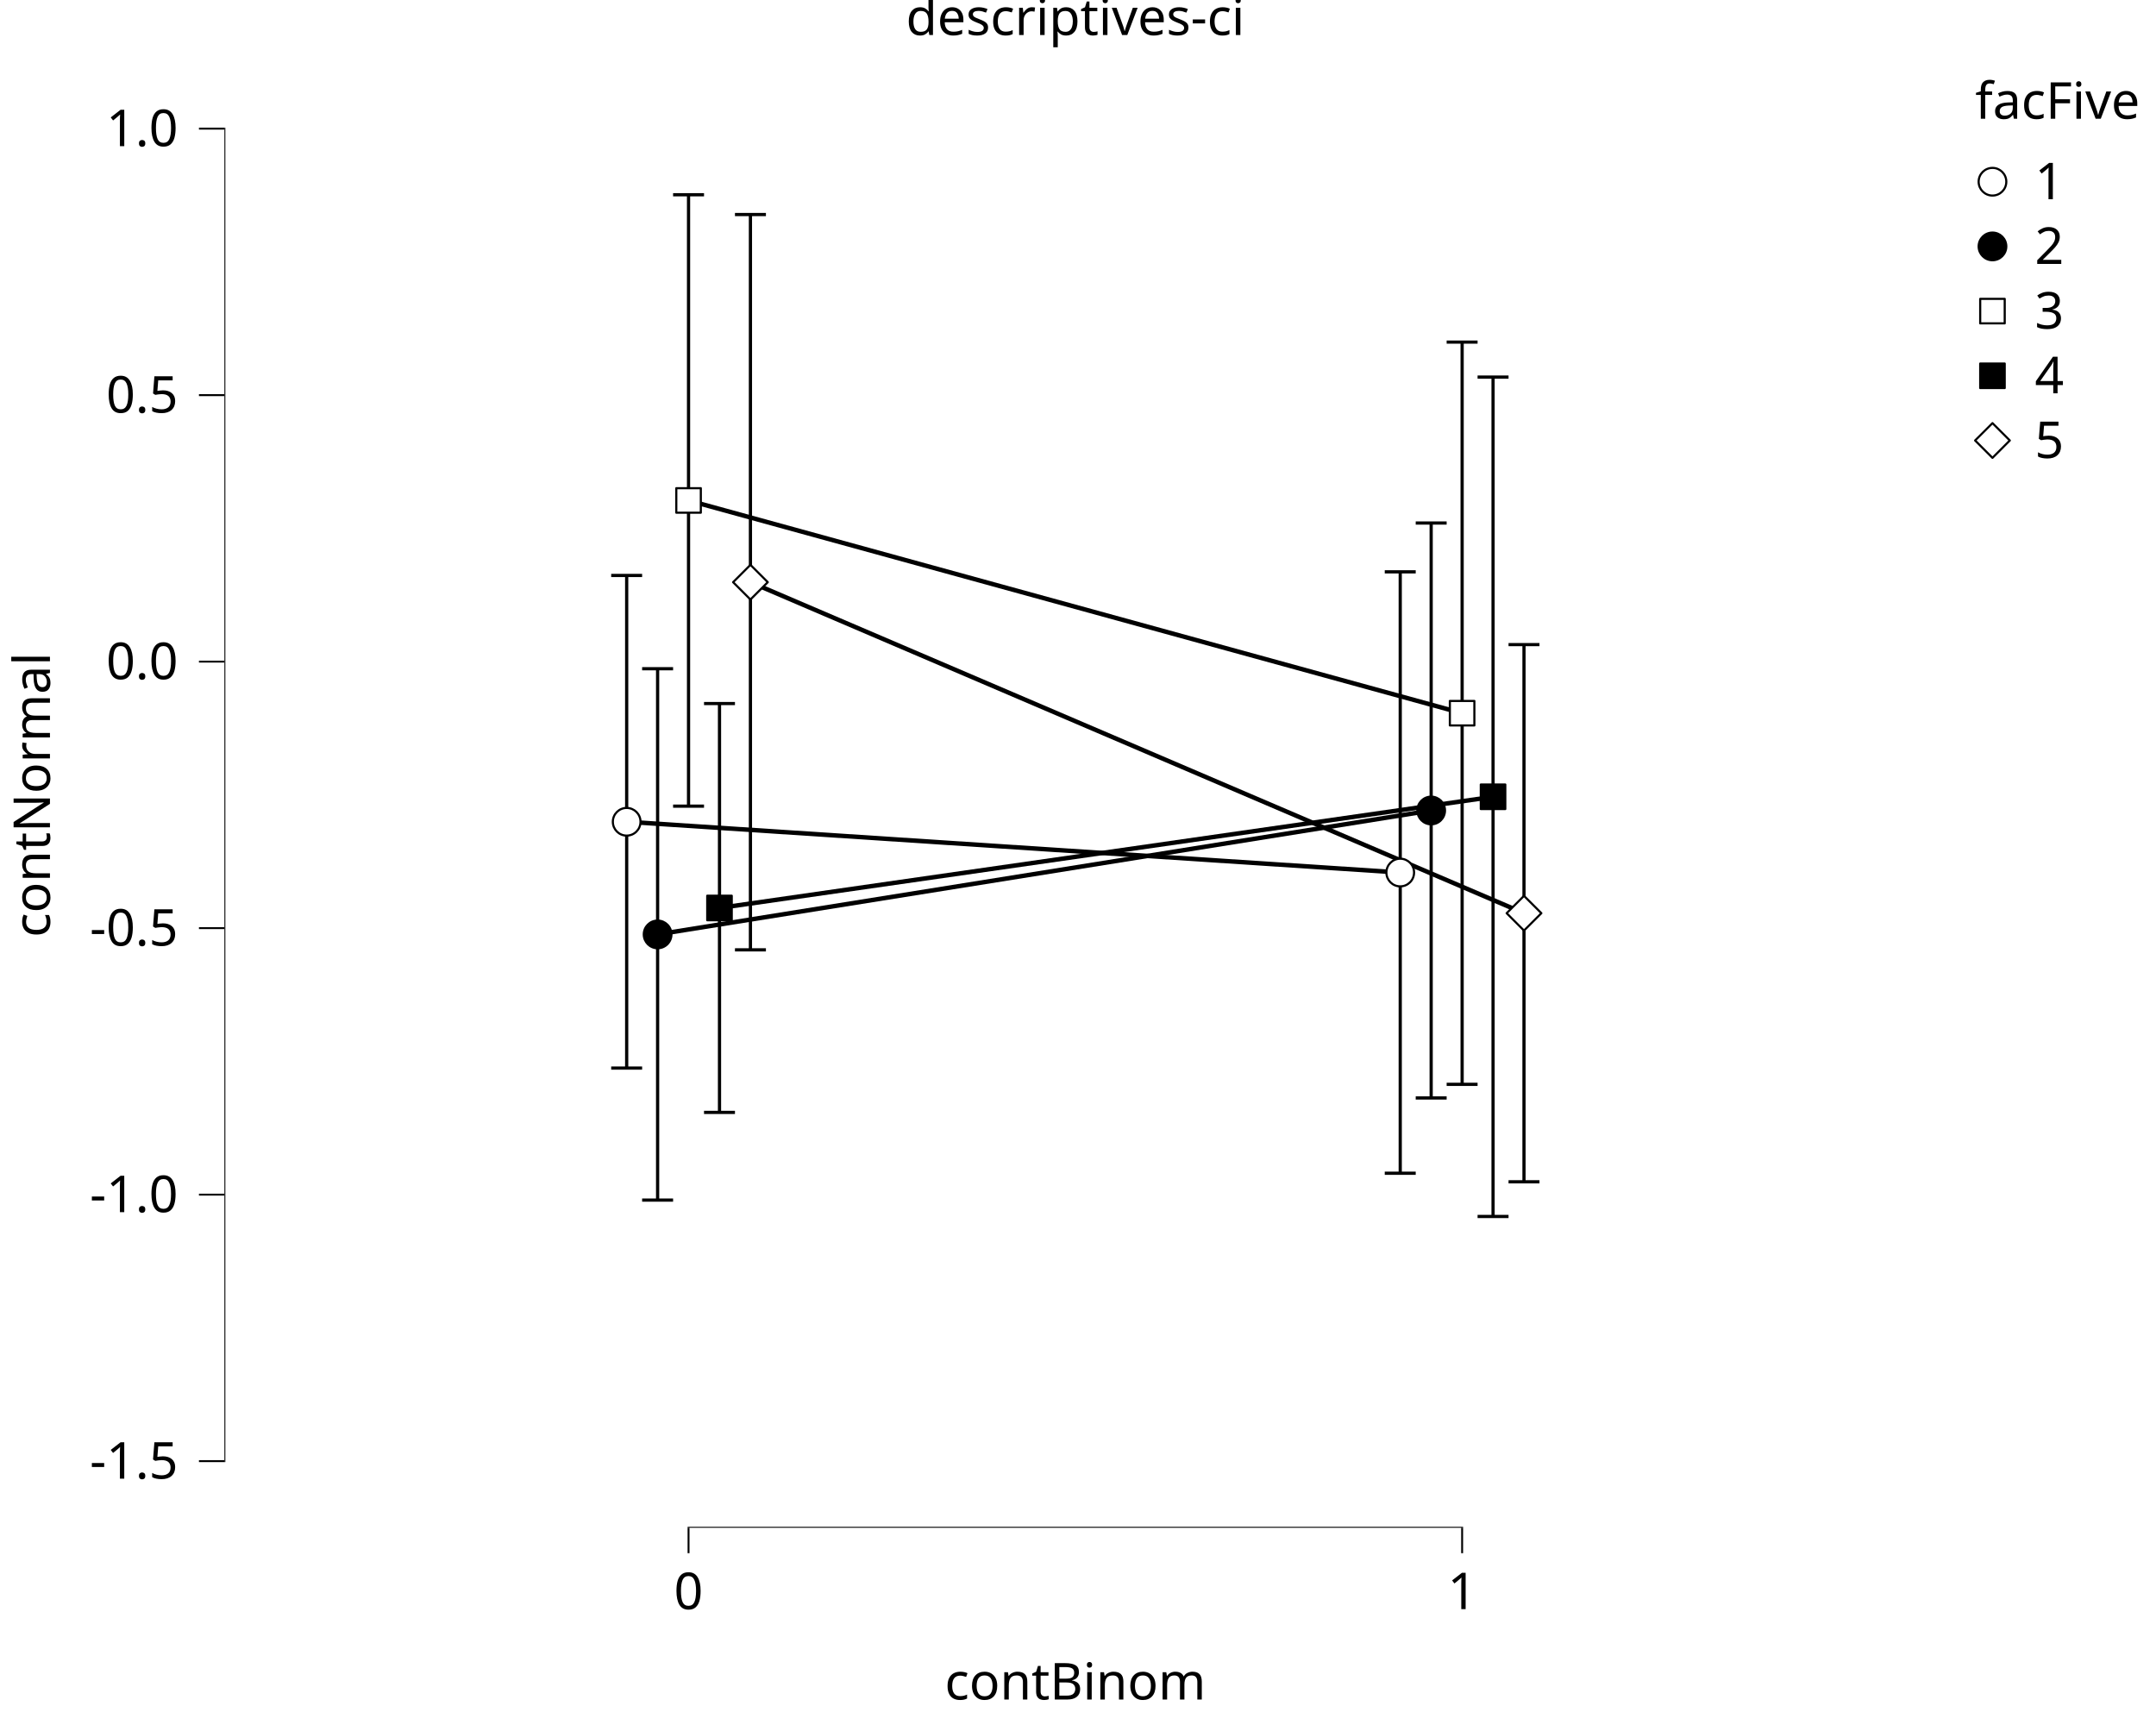
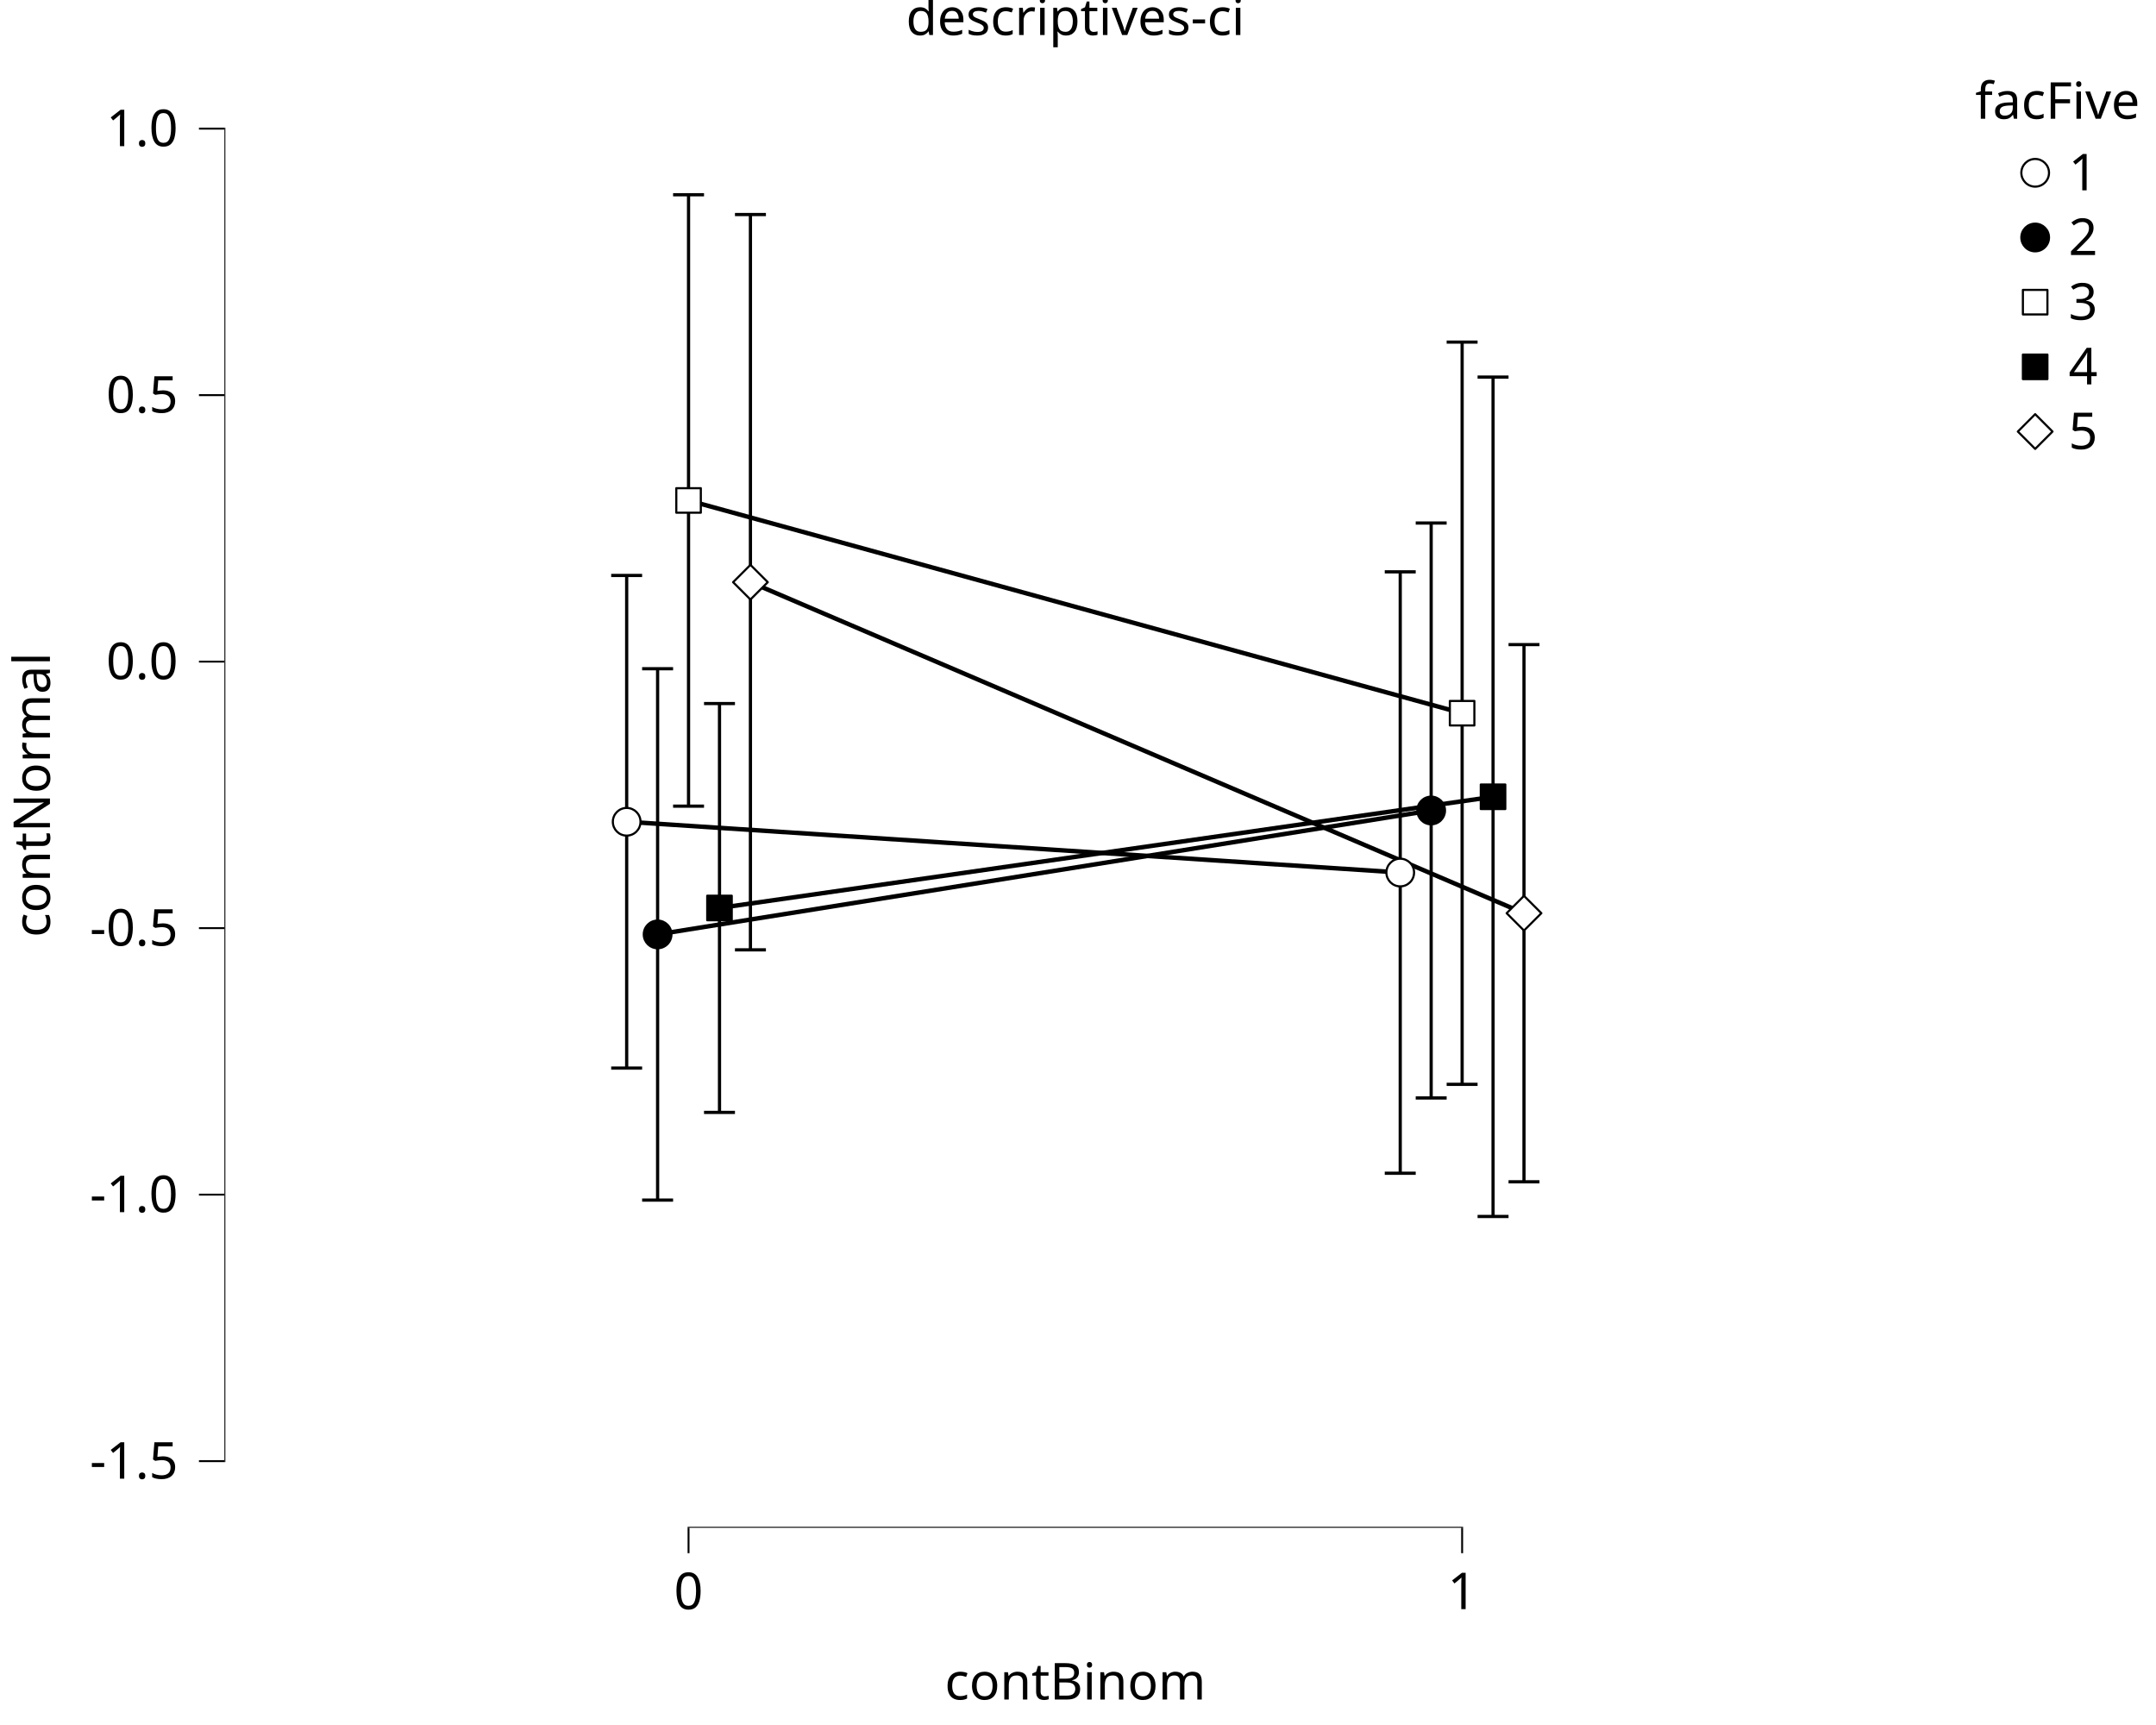
<svg xmlns="http://www.w3.org/2000/svg" class="svglite" data-engine-version="2.0" width="720.00pt" height="576.00pt" viewBox="0 0 720.00 576.00">
  <defs>
    <style type="text/css">
    .svglite line, .svglite polyline, .svglite polygon, .svglite path, .svglite rect, .svglite circle {
      fill: none;
      stroke: #000000;
      stroke-linecap: round;
      stroke-linejoin: round;
      stroke-miterlimit: 10.00;
    }
  </style>
  </defs>
  <rect width="100%" height="100%" style="stroke: none; fill: #FFFFFF;" />
  <defs>
    <clipPath id="cpMC4wMHw3MjAuMDB8MC4wMHw1NzYuMDA=">
      <rect x="0.00" y="0.00" width="720.00" height="576.00" />
    </clipPath>
  </defs>
  <g clip-path="url(#cpMC4wMHw3MjAuMDB8MC4wMHw1NzYuMDA=)">
-     <rect x="-0" y="0.00" width="720.00" height="576.00" style="stroke-width: 10.67; stroke: none;" />
+     <rect x="0.00" y="0.00" width="720.00" height="576.00" style="stroke-width: 10.67; stroke: none;" />
  </g>
  <defs>
    <clipPath id="cpNzQuOTR8NjQzLjI4fDIwLjcxfDUxMC4xNA==">
      <rect x="74.94" y="20.71" width="568.33" height="489.43" />
    </clipPath>
  </defs>
  <g clip-path="url(#cpNzQuOTR8NjQzLjI4fDIwLjcxfDUxMC4xNA==)">
    <rect x="74.94" y="20.71" width="568.33" height="489.43" style="stroke-width: 10.67; stroke: none;" />
    <polyline points="204.11,192.16 214.44,192.16 " style="stroke-width: 1.07; stroke-linecap: butt;" />
    <polyline points="209.28,192.16 209.28,356.64 " style="stroke-width: 1.07; stroke-linecap: butt;" />
    <polyline points="204.11,356.64 214.44,356.64 " style="stroke-width: 1.07; stroke-linecap: butt;" />
    <polyline points="214.44,223.30 224.78,223.30 " style="stroke-width: 1.07; stroke-linecap: butt;" />
    <polyline points="219.61,223.30 219.61,400.72 " style="stroke-width: 1.07; stroke-linecap: butt;" />
    <polyline points="214.44,400.72 224.78,400.72 " style="stroke-width: 1.07; stroke-linecap: butt;" />
    <polyline points="224.78,65.03 235.11,65.03 " style="stroke-width: 1.07; stroke-linecap: butt;" />
    <polyline points="229.94,65.03 229.94,269.19 " style="stroke-width: 1.07; stroke-linecap: butt;" />
    <polyline points="224.78,269.19 235.11,269.19 " style="stroke-width: 1.07; stroke-linecap: butt;" />
    <polyline points="235.11,234.92 245.44,234.92 " style="stroke-width: 1.07; stroke-linecap: butt;" />
    <polyline points="240.28,234.92 240.28,371.45 " style="stroke-width: 1.07; stroke-linecap: butt;" />
    <polyline points="235.11,371.45 245.44,371.45 " style="stroke-width: 1.07; stroke-linecap: butt;" />
    <polyline points="245.44,71.64 255.78,71.64 " style="stroke-width: 1.07; stroke-linecap: butt;" />
    <polyline points="250.61,71.64 250.61,317.16 " style="stroke-width: 1.07; stroke-linecap: butt;" />
    <polyline points="245.44,317.16 255.78,317.16 " style="stroke-width: 1.07; stroke-linecap: butt;" />
    <polyline points="462.44,190.95 472.78,190.95 " style="stroke-width: 1.07; stroke-linecap: butt;" />
    <polyline points="467.61,190.95 467.61,391.75 " style="stroke-width: 1.07; stroke-linecap: butt;" />
    <polyline points="462.44,391.75 472.78,391.75 " style="stroke-width: 1.07; stroke-linecap: butt;" />
    <polyline points="472.78,174.65 483.11,174.65 " style="stroke-width: 1.07; stroke-linecap: butt;" />
    <polyline points="477.94,174.65 477.94,366.62 " style="stroke-width: 1.07; stroke-linecap: butt;" />
    <polyline points="472.78,366.62 483.11,366.62 " style="stroke-width: 1.07; stroke-linecap: butt;" />
    <polyline points="483.11,114.23 493.44,114.23 " style="stroke-width: 1.07; stroke-linecap: butt;" />
    <polyline points="488.28,114.23 488.28,362.07 " style="stroke-width: 1.07; stroke-linecap: butt;" />
    <polyline points="483.11,362.07 493.44,362.07 " style="stroke-width: 1.07; stroke-linecap: butt;" />
    <polyline points="493.44,125.92 503.78,125.92 " style="stroke-width: 1.07; stroke-linecap: butt;" />
    <polyline points="498.61,125.92 498.61,406.20 " style="stroke-width: 1.07; stroke-linecap: butt;" />
    <polyline points="493.44,406.20 503.78,406.20 " style="stroke-width: 1.07; stroke-linecap: butt;" />
    <polyline points="503.78,215.24 514.11,215.24 " style="stroke-width: 1.07; stroke-linecap: butt;" />
    <polyline points="508.94,215.24 508.94,394.62 " style="stroke-width: 1.07; stroke-linecap: butt;" />
    <polyline points="503.78,394.62 514.11,394.62 " style="stroke-width: 1.07; stroke-linecap: butt;" />
    <polyline points="209.28,274.40 467.61,291.35 " style="stroke-width: 1.49; stroke-linecap: butt;" />
    <polyline points="219.61,312.01 477.94,270.63 " style="stroke-width: 1.49; stroke-linecap: butt;" />
    <polyline points="229.94,167.11 488.28,238.15 " style="stroke-width: 1.49; stroke-linecap: butt;" />
    <polyline points="240.28,303.18 498.61,266.06 " style="stroke-width: 1.49; stroke-linecap: butt;" />
    <polyline points="250.61,194.40 508.94,304.93 " style="stroke-width: 1.49; stroke-linecap: butt;" />
    <circle cx="209.28" cy="274.40" r="4.62" style="stroke-width: 0.71; fill: #FFFFFF;" />
    <circle cx="219.61" cy="312.01" r="4.62" style="stroke-width: 0.71; fill: #000000;" />
    <rect x="225.85" y="163.01" width="8.19" height="8.19" style="stroke-width: 0.71; fill: #FFFFFF;" />
    <rect x="236.18" y="299.09" width="8.19" height="8.19" style="stroke-width: 0.71; fill: #000000;" />
    <polygon points="250.61,200.19 256.40,194.40 250.61,188.61 244.82,194.40 " style="stroke-width: 0.71; fill: #FFFFFF;" />
    <circle cx="467.61" cy="291.35" r="4.62" style="stroke-width: 0.71; fill: #FFFFFF;" />
    <circle cx="477.94" cy="270.63" r="4.62" style="stroke-width: 0.71; fill: #000000;" />
    <rect x="484.18" y="234.05" width="8.19" height="8.19" style="stroke-width: 0.71; fill: #FFFFFF;" />
    <rect x="494.51" y="261.96" width="8.19" height="8.19" style="stroke-width: 0.71; fill: #000000;" />
    <polygon points="508.94,310.73 514.74,304.93 508.94,299.14 503.15,304.93 " style="stroke-width: 0.71; fill: #FFFFFF;" />
    <line x1="229.63" y1="510.14" x2="488.60" y2="510.14" style="stroke-width: 0.64; stroke-linecap: butt;" />
    <line x1="74.94" y1="488.21" x2="74.94" y2="42.64" style="stroke-width: 0.64; stroke-linecap: butt;" />
    <rect x="74.94" y="20.71" width="568.33" height="489.43" style="stroke-width: 0.00; stroke: none;" />
  </g>
  <g clip-path="url(#cpMC4wMHw3MjAuMDB8MC4wMHw1NzYuMDA=)">
    <polyline points="74.94,510.14 74.94,20.71 " style="stroke-width: 0.00; stroke: none; stroke-linecap: butt;" />
    <text x="59.47" y="493.74" text-anchor="end" style="font-size: 17.00px; font-family: sans;" textLength="29.29px" lengthAdjust="spacingAndGlyphs">-1.5</text>
    <text x="59.47" y="404.75" text-anchor="end" style="font-size: 17.00px; font-family: sans;" textLength="29.29px" lengthAdjust="spacingAndGlyphs">-1.0</text>
    <text x="59.47" y="315.77" text-anchor="end" style="font-size: 17.00px; font-family: sans;" textLength="29.29px" lengthAdjust="spacingAndGlyphs">-0.5</text>
    <text x="59.47" y="226.78" text-anchor="end" style="font-size: 17.00px; font-family: sans;" textLength="23.63px" lengthAdjust="spacingAndGlyphs">0.0</text>
    <text x="59.47" y="137.79" text-anchor="end" style="font-size: 17.00px; font-family: sans;" textLength="23.63px" lengthAdjust="spacingAndGlyphs">0.5</text>
    <text x="59.47" y="48.80" text-anchor="end" style="font-size: 17.00px; font-family: sans;" textLength="23.63px" lengthAdjust="spacingAndGlyphs">1.0</text>
    <polyline points="66.44,487.89 74.94,487.89 " style="stroke-width: 0.64; stroke-linecap: butt;" />
    <polyline points="66.44,398.91 74.94,398.91 " style="stroke-width: 0.64; stroke-linecap: butt;" />
    <polyline points="66.44,309.92 74.94,309.92 " style="stroke-width: 0.64; stroke-linecap: butt;" />
    <polyline points="66.44,220.93 74.94,220.93 " style="stroke-width: 0.64; stroke-linecap: butt;" />
    <polyline points="66.44,131.94 74.94,131.94 " style="stroke-width: 0.64; stroke-linecap: butt;" />
    <polyline points="66.44,42.95 74.94,42.95 " style="stroke-width: 0.64; stroke-linecap: butt;" />
    <polyline points="74.94,510.14 643.28,510.14 " style="stroke-width: 0.00; stroke: none; stroke-linecap: butt;" />
    <polyline points="229.94,518.64 229.94,510.14 " style="stroke-width: 0.64; stroke-linecap: butt;" />
    <polyline points="488.28,518.64 488.28,510.14 " style="stroke-width: 0.64; stroke-linecap: butt;" />
    <text x="229.94" y="537.32" text-anchor="middle" style="font-size: 17.00px; font-family: sans;" textLength="9.46px" lengthAdjust="spacingAndGlyphs">0</text>
    <text x="488.28" y="537.32" text-anchor="middle" style="font-size: 17.00px; font-family: sans;" textLength="9.46px" lengthAdjust="spacingAndGlyphs">1</text>
    <text x="359.11" y="567.49" text-anchor="middle" style="font-size: 17.00px; font-family: sans;" textLength="80.34px" lengthAdjust="spacingAndGlyphs">contBinom</text>
    <text transform="translate(16.68,265.42) rotate(-90)" text-anchor="middle" style="font-size: 17.00px; font-family: sans;" textLength="86.93px" lengthAdjust="spacingAndGlyphs">contNormal</text>
-     <rect x="654.24" y="20.71" width="65.76" height="142.66" style="stroke-width: 0.75; stroke: none;" />
-     <rect x="654.24" y="20.71" width="65.76" height="142.66" style="stroke-width: 10.67; stroke: none;" />
+     <rect x="654.24" y="20.71" width="65.76" height="139.67" style="stroke-width: 0.75; stroke: none;" />
+     <rect x="654.24" y="20.71" width="65.76" height="139.67" style="stroke-width: 10.67; stroke: none;" />
    <text x="687.12" y="39.65" text-anchor="middle" style="font-size: 17.00px; font-family: sans;" textLength="54.80px" lengthAdjust="spacingAndGlyphs">facFive</text>
-     <rect x="659.72" y="49.88" width="11.34" height="21.60" style="stroke-width: 10.67; stroke: none;" />
-     <circle cx="665.39" cy="60.68" r="4.62" style="stroke-width: 0.71; fill: #FFFFFF;" />
-     <rect x="659.72" y="71.48" width="11.34" height="21.60" style="stroke-width: 10.67; stroke: none;" />
-     <circle cx="665.39" cy="82.28" r="4.62" style="stroke-width: 0.71; fill: #000000;" />
-     <rect x="659.72" y="93.08" width="11.34" height="21.60" style="stroke-width: 10.67; stroke: none;" />
-     <rect x="661.29" y="99.79" width="8.19" height="8.19" style="stroke-width: 0.71; fill: #FFFFFF;" />
-     <rect x="659.72" y="114.68" width="11.34" height="21.60" style="stroke-width: 10.67; stroke: none;" />
-     <rect x="661.29" y="121.39" width="8.19" height="8.19" style="stroke-width: 0.71; fill: #000000;" />
-     <rect x="659.72" y="136.28" width="11.34" height="21.60" style="stroke-width: 10.67; stroke: none;" />
-     <polygon points="665.39,152.88 671.18,147.08 665.39,141.29 659.59,147.08 " style="stroke-width: 0.71; fill: #FFFFFF;" />
-     <text x="679.52" y="66.53" style="font-size: 17.00px; font-family: sans;" textLength="9.46px" lengthAdjust="spacingAndGlyphs">1</text>
-     <text x="679.52" y="88.13" style="font-size: 17.00px; font-family: sans;" textLength="9.46px" lengthAdjust="spacingAndGlyphs">2</text>
-     <text x="679.52" y="109.73" style="font-size: 17.00px; font-family: sans;" textLength="9.46px" lengthAdjust="spacingAndGlyphs">3</text>
-     <text x="679.52" y="131.33" style="font-size: 17.00px; font-family: sans;" textLength="9.46px" lengthAdjust="spacingAndGlyphs">4</text>
-     <text x="679.52" y="152.93" style="font-size: 17.00px; font-family: sans;" textLength="9.46px" lengthAdjust="spacingAndGlyphs">5</text>
+     <rect x="673.98" y="46.90" width="11.34" height="21.60" style="stroke-width: 10.67; stroke: none;" />
+     <circle cx="679.65" cy="57.70" r="4.62" style="stroke-width: 0.71; fill: #FFFFFF;" />
+     <rect x="673.98" y="68.50" width="11.34" height="21.60" style="stroke-width: 10.67; stroke: none;" />
+     <circle cx="679.65" cy="79.30" r="4.62" style="stroke-width: 0.71; fill: #000000;" />
+     <rect x="673.98" y="90.10" width="11.34" height="21.60" style="stroke-width: 10.67; stroke: none;" />
+     <rect x="675.55" y="96.80" width="8.19" height="8.19" style="stroke-width: 0.71; fill: #FFFFFF;" />
+     <rect x="673.98" y="111.70" width="11.34" height="21.60" style="stroke-width: 10.67; stroke: none;" />
+     <rect x="675.55" y="118.40" width="8.19" height="8.19" style="stroke-width: 0.71; fill: #000000;" />
+     <rect x="673.98" y="133.30" width="11.34" height="21.60" style="stroke-width: 10.67; stroke: none;" />
+     <polygon points="679.65,149.89 685.44,144.10 679.65,138.30 673.86,144.10 " style="stroke-width: 0.71; fill: #FFFFFF;" />
+     <text x="690.80" y="63.55" style="font-size: 17.00px; font-family: sans;" textLength="9.46px" lengthAdjust="spacingAndGlyphs">1</text>
+     <text x="690.80" y="85.15" style="font-size: 17.00px; font-family: sans;" textLength="9.46px" lengthAdjust="spacingAndGlyphs">2</text>
+     <text x="690.80" y="106.75" style="font-size: 17.00px; font-family: sans;" textLength="9.46px" lengthAdjust="spacingAndGlyphs">3</text>
+     <text x="690.80" y="128.35" style="font-size: 17.00px; font-family: sans;" textLength="9.46px" lengthAdjust="spacingAndGlyphs">4</text>
+     <text x="690.80" y="149.95" style="font-size: 17.00px; font-family: sans;" textLength="9.46px" lengthAdjust="spacingAndGlyphs">5</text>
    <text x="359.11" y="11.70" text-anchor="middle" style="font-size: 17.00px; font-family: sans;" textLength="107.72px" lengthAdjust="spacingAndGlyphs">descriptives-ci</text>
  </g>
</svg>
